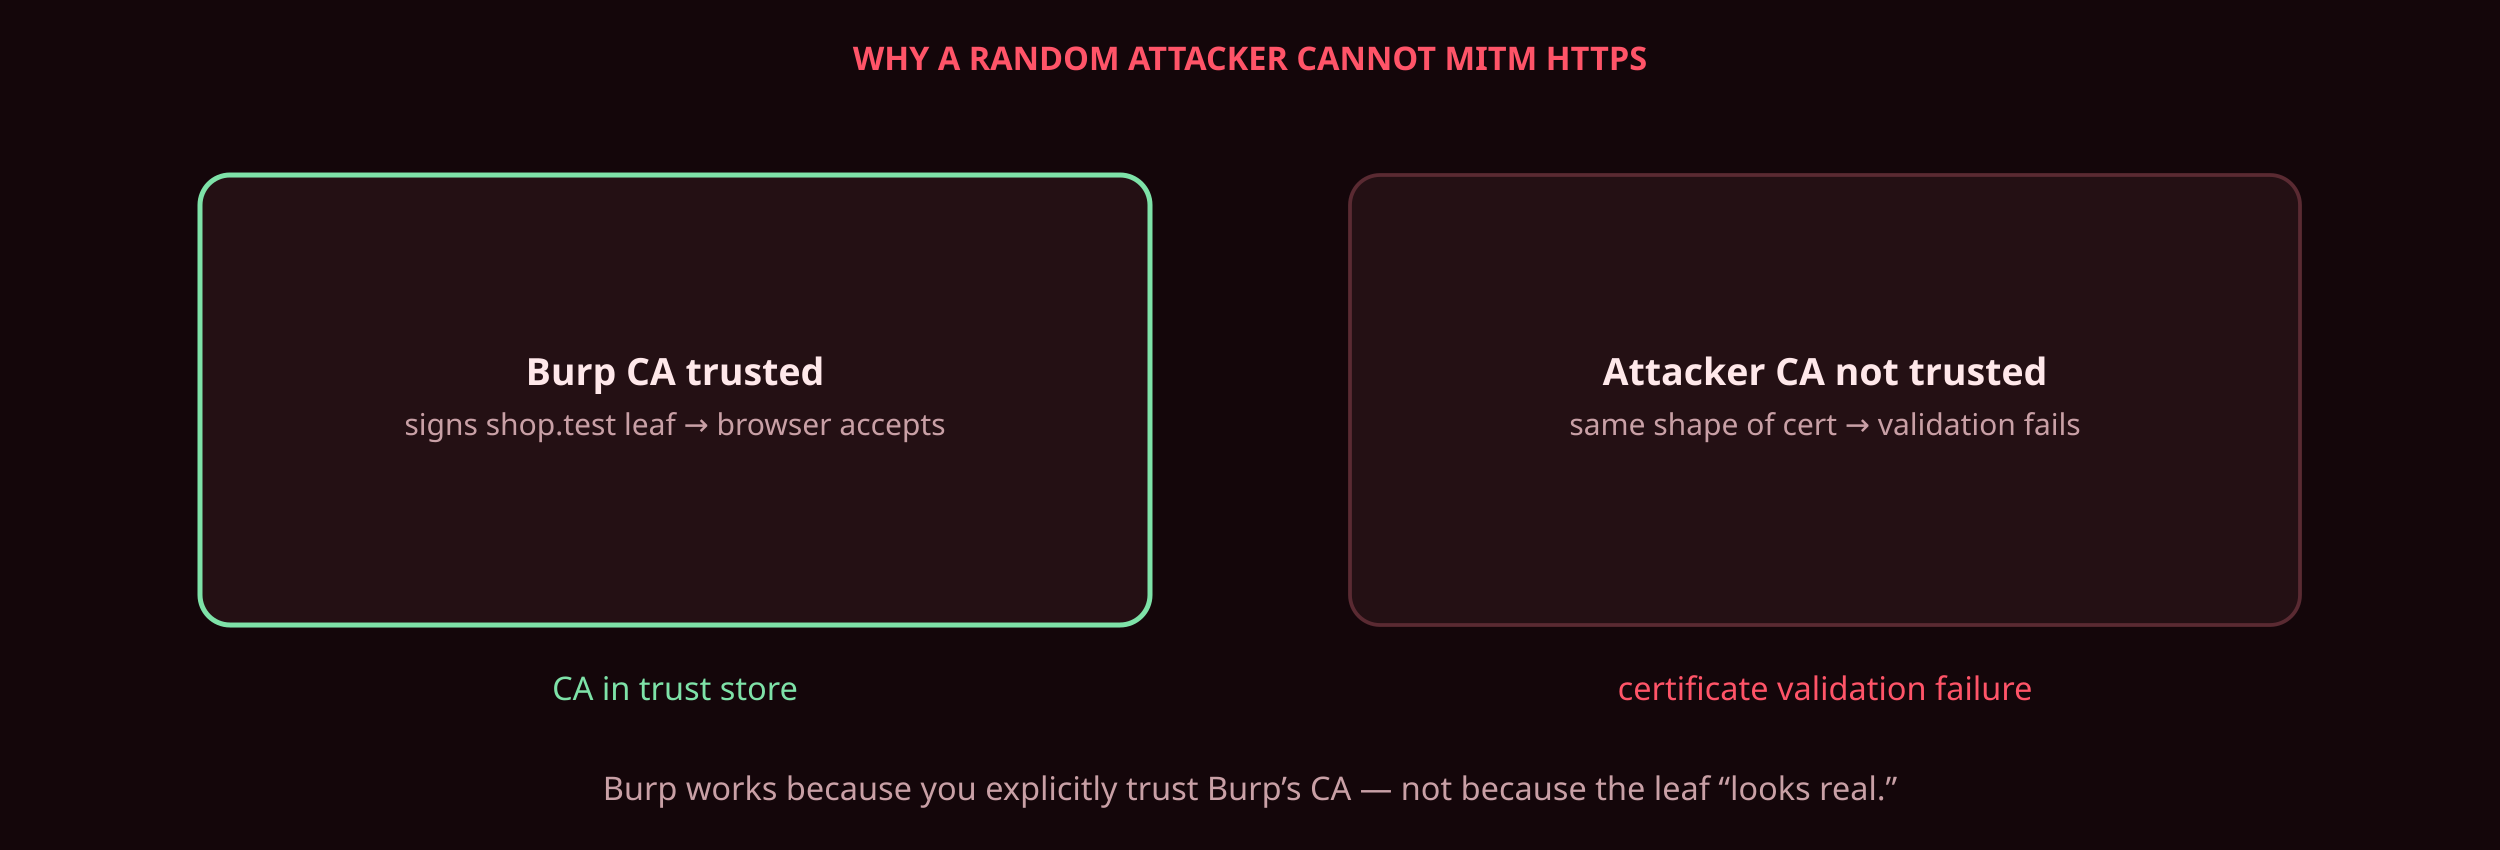
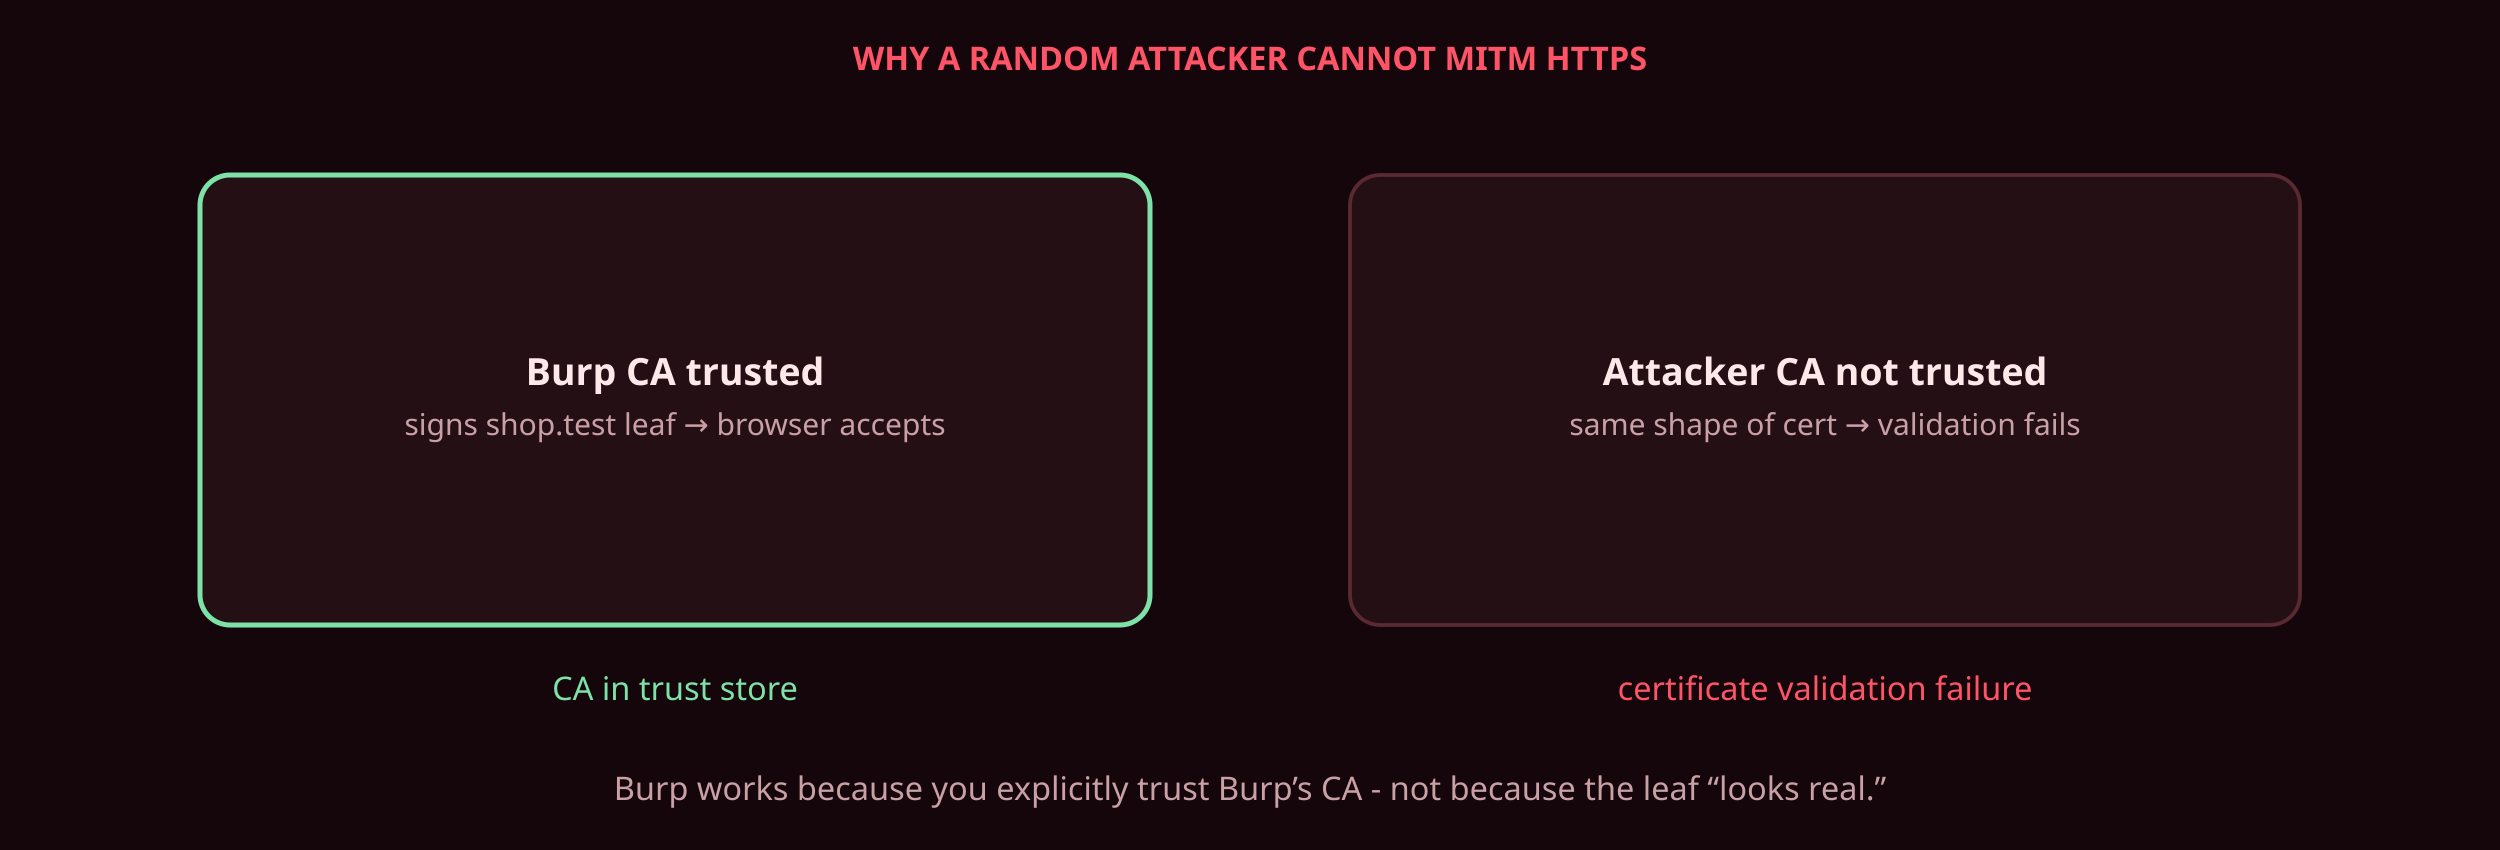
<svg xmlns="http://www.w3.org/2000/svg" viewBox="0 0 1000 340" role="img" aria-label="Trusted Burp CA versus untrusted attacker CA">
  <rect width="1000" height="340" fill="#14060a" />
  <defs>
    <marker id="ah" markerWidth="8" markerHeight="8" refX="7" refY="4" orient="auto">
      <path d="M0,0 L8,4 L0,8 z" fill="#ff5468" />
    </marker>
  </defs>
  <text x="500" y="28" text-anchor="middle" fill="#ff5468" font-family="ui-sans-serif,system-ui,sans-serif" font-size="13" font-weight="700">WHY A RANDOM ATTACKER CANNOT MITM HTTPS</text>
  <rect x="80" y="70" width="380" height="180" rx="12" fill="#241014" stroke="#7ee2a8" stroke-width="2" />
  <text x="270.0" y="154.0" text-anchor="middle" fill="#ffe8ea" font-family="ui-sans-serif,system-ui,sans-serif" font-size="15" font-weight="700">Burp CA trusted</text>
  <text x="270.0" y="174.0" text-anchor="middle" fill="#c9a0a6" font-family="ui-sans-serif,system-ui,sans-serif" font-size="12">signs shop.test leaf → browser accepts</text>
  <rect x="540" y="70" width="380" height="180" rx="12" fill="#241014" stroke="#5a2a32" stroke-width="1.5" />
  <text x="730.0" y="154.0" text-anchor="middle" fill="#ffe8ea" font-family="ui-sans-serif,system-ui,sans-serif" font-size="15" font-weight="700">Attacker CA not trusted</text>
  <text x="730.0" y="174.0" text-anchor="middle" fill="#c9a0a6" font-family="ui-sans-serif,system-ui,sans-serif" font-size="12">same shape of cert → validation fails</text>
  <text x="270" y="280" text-anchor="middle" fill="#7ee2a8" font-family="ui-sans-serif,system-ui,sans-serif" font-size="13" font-weight="400">CA in trust store</text>
  <text x="730" y="280" text-anchor="middle" fill="#ff5468" font-family="ui-sans-serif,system-ui,sans-serif" font-size="13" font-weight="400">certificate validation failure</text>
-   <text x="500" y="320" text-anchor="middle" fill="#c9a0a6" font-family="ui-sans-serif,system-ui,sans-serif" font-size="13" font-weight="400">Burp works because you explicitly trust Burp’s CA — not because the leaf “looks real.”</text>
+   <text x="500" y="320" text-anchor="middle" fill="#c9a0a6" font-family="ui-sans-serif,system-ui,sans-serif" font-size="13" font-weight="400">Burp works because you explicitly trust Burp’s CA - not because the leaf “looks real.”</text>
</svg>
